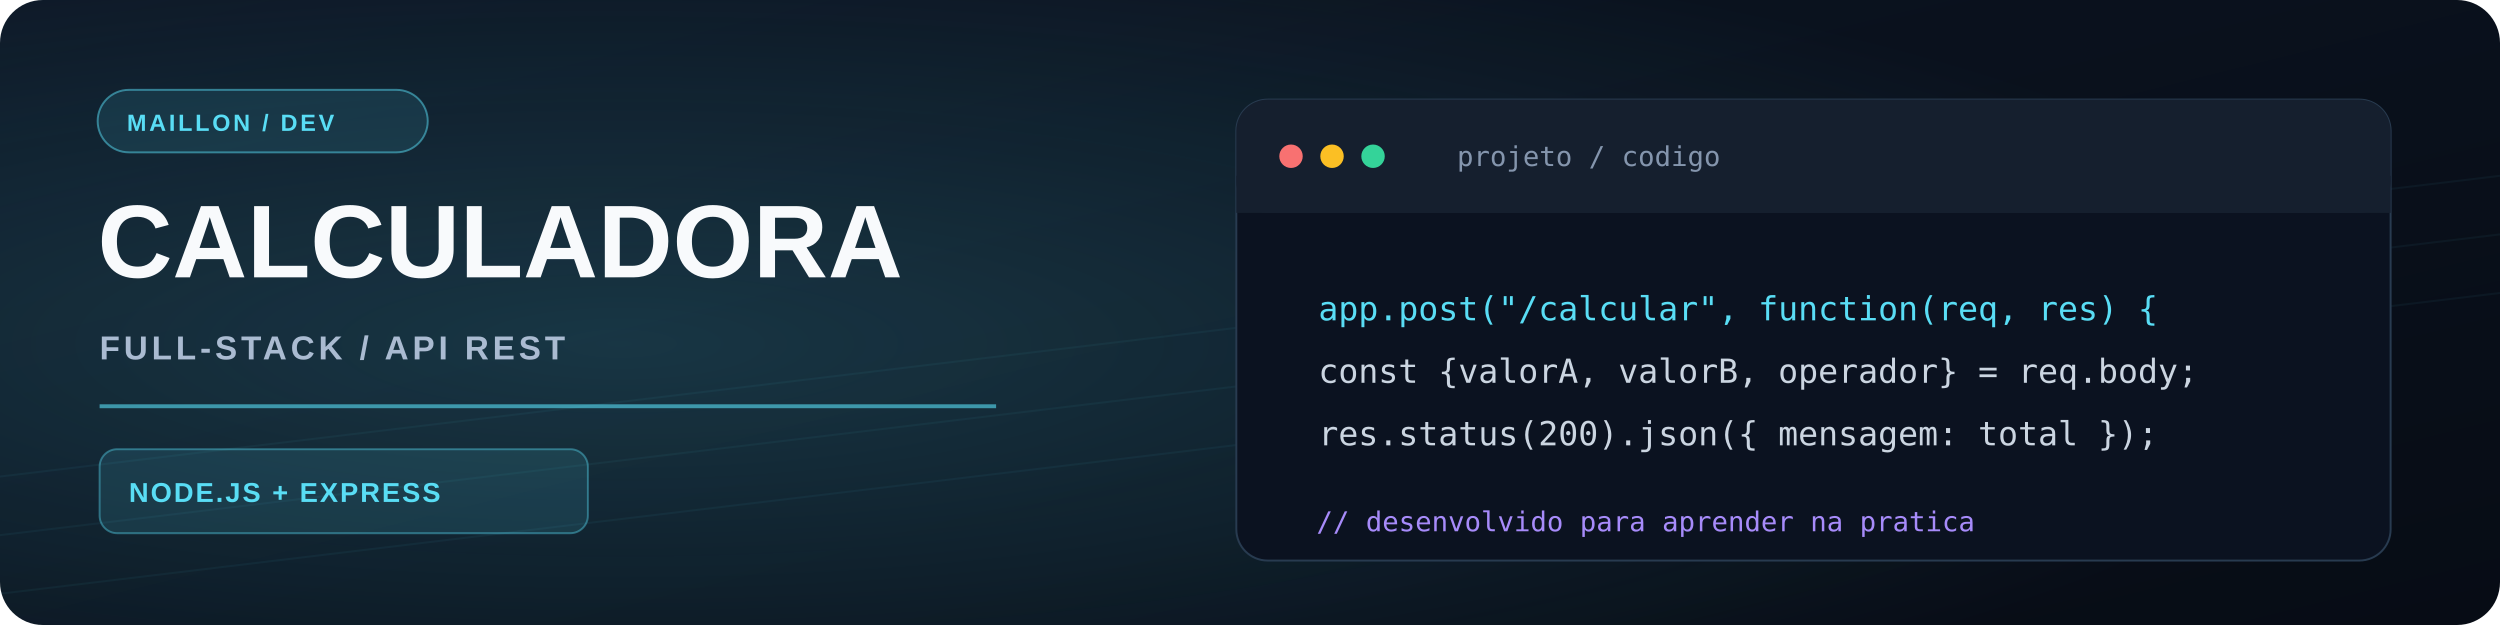
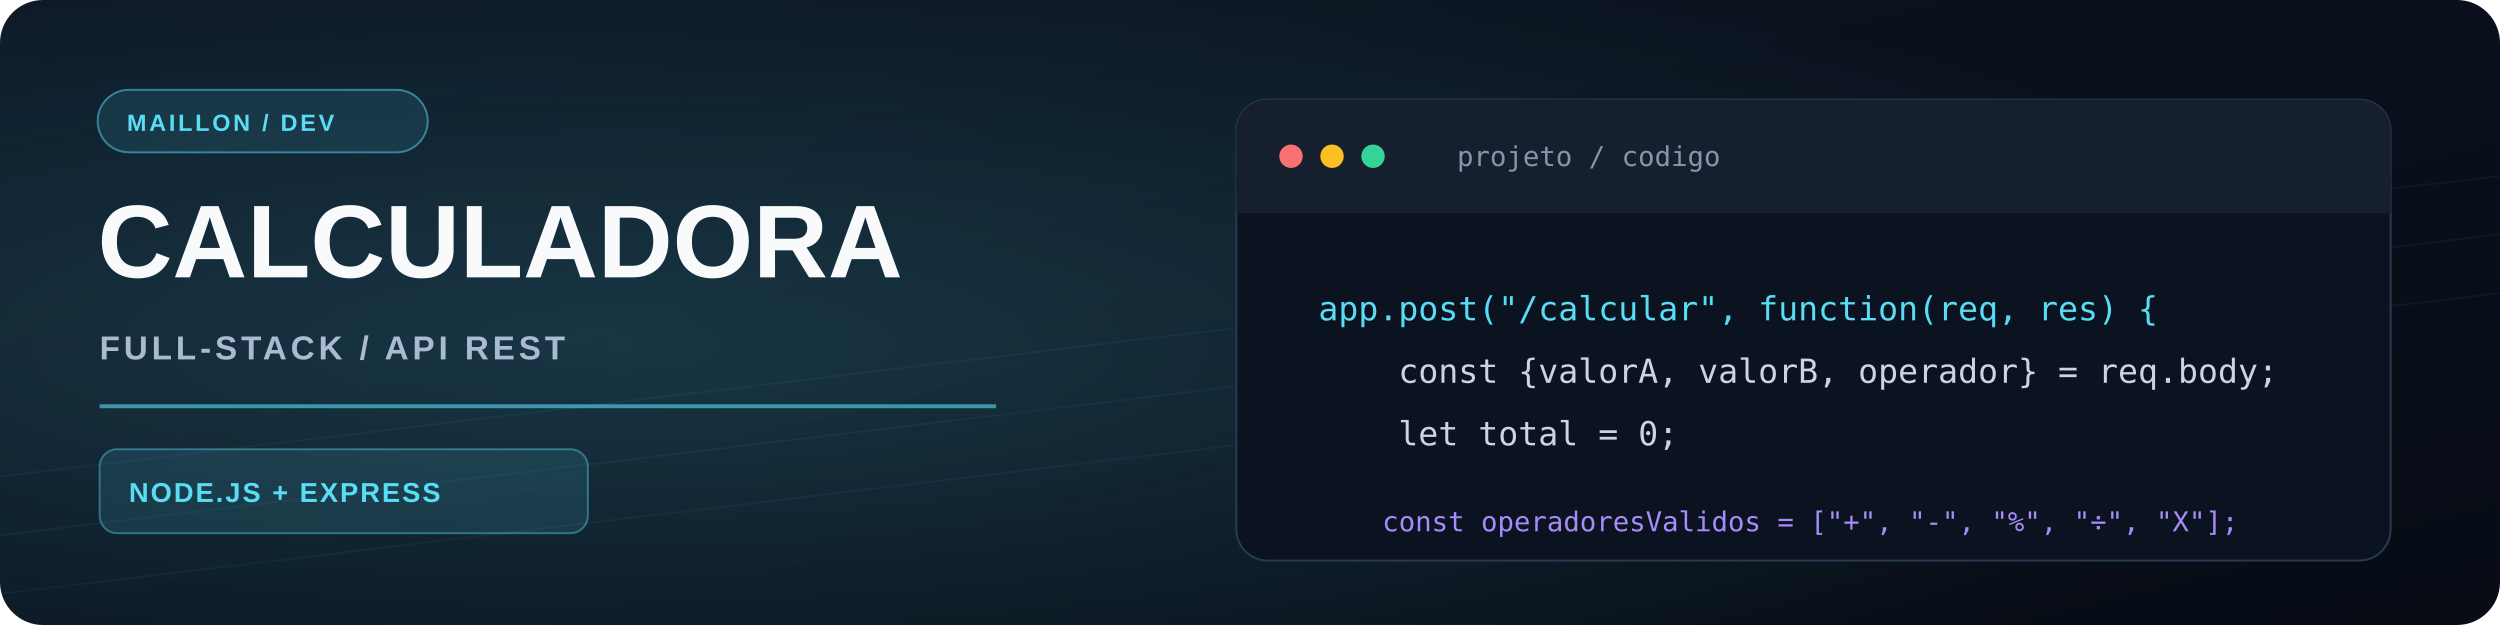
<svg xmlns="http://www.w3.org/2000/svg" width="1280" height="320" viewBox="0 0 1280 320" role="img" aria-label="CALCULADORA — FULL-STACK  /  API REST">
  <defs>
    <linearGradient id="bg" x1="0" y1="0" x2="1" y2="1">
      <stop offset="0" stop-color="#0c1523" />
      <stop offset="1" stop-color="#070c15" />
    </linearGradient>
    <radialGradient id="glow" cx="25%" cy="55%" r="70%">
      <stop offset="0" stop-color="#59ddf5" stop-opacity=".18" />
      <stop offset="1" stop-color="#59ddf5" stop-opacity="0" />
    </radialGradient>
  </defs>
  <rect width="1280" height="320" rx="22" fill="url(#bg)" />
  <rect width="1280" height="320" rx="22" fill="url(#glow)" />
  <path d="M0 274L1280 120M0 304L1280 150M0 244L1280 90" stroke="#59ddf5" stroke-opacity=".05" stroke-width="1" />
  <rect x="50" y="46" width="169" height="32" rx="16" fill="#59ddf5" fill-opacity=".11" stroke="#59ddf5" stroke-opacity=".5" />
  <text x="65" y="67" font-family="Arial, sans-serif" font-weight="700" font-size="12" letter-spacing="1.4" fill="#59ddf5">MAILLON  /  DEV</text>
  <text x="50" y="142" font-family="Arial, sans-serif" font-weight="800" font-size="53" fill="#f8fafc">CALCULADORA</text>
  <text x="51" y="184" font-family="Arial, sans-serif" font-size="17" font-weight="600" letter-spacing="2" fill="#aabbd1">FULL-STACK  /  API REST</text>
  <path d="M51 208H510" stroke="#59ddf5" stroke-opacity=".6" stroke-width="2" />
  <rect x="51" y="230" width="250" height="43" rx="9" fill="#59ddf5" fill-opacity=".12" stroke="#59ddf5" stroke-opacity=".4" />
  <text x="66" y="257" font-family="Arial, sans-serif" font-size="14" font-weight="700" letter-spacing="1" fill="#59ddf5">NODE.JS  +  EXPRESS</text>
  <rect x="633" y="51" width="591" height="236" rx="16" fill="#0b1220" stroke="#283b50" />
  <rect x="633" y="51" width="591" height="58" rx="16" fill="#151f2e" />
  <rect x="633" y="90" width="591" height="19" fill="#151f2e" />
  <circle cx="661" cy="80" r="6" fill="#f87171" />
  <circle cx="682" cy="80" r="6" fill="#fbbf24" />
  <circle cx="703" cy="80" r="6" fill="#34d399" />
  <text x="746" y="85" font-family="Consolas, Monaco, monospace" font-size="14" fill="#8495ad">projeto / codigo</text>
-   <text x="675" y="164" font-family="Consolas, Monaco, monospace" font-size="17" fill="#59ddf5">app.post("/calcular", function(req, res) {</text>
-   <text x="675" y="196" font-family="Consolas, Monaco, monospace" font-size="17" fill="#cbd5e1">  const {valorA, valorB, operador} = req.body;</text>
-   <text x="675" y="228" font-family="Consolas, Monaco, monospace" font-size="17" fill="#cbd5e1">  res.status(200).json({ mensagem: total });</text>
-   <text x="674" y="272" font-family="Consolas, Monaco, monospace" font-size="14" fill="#a78bfa">// desenvolvido para aprender na pratica</text>
+   <text x="675" y="164" font-family="Consolas, Monaco, monospace" font-size="17" fill="#59ddf5" xml:space="preserve">app.post("/calcular", function(req, res) {</text>
+   <text x="675" y="196" font-family="Consolas, Monaco, monospace" font-size="17" fill="#cbd5e1" xml:space="preserve">    const {valorA, valorB, operador} = req.body;</text>
+   <text x="675" y="228" font-family="Consolas, Monaco, monospace" font-size="17" fill="#cbd5e1" xml:space="preserve">    let total = 0;</text>
+   <text x="674" y="272" font-family="Consolas, Monaco, monospace" font-size="14" fill="#a78bfa" xml:space="preserve">    const operadoresValidos = ["+", "-", "%", "÷", "X"];</text>
</svg>
